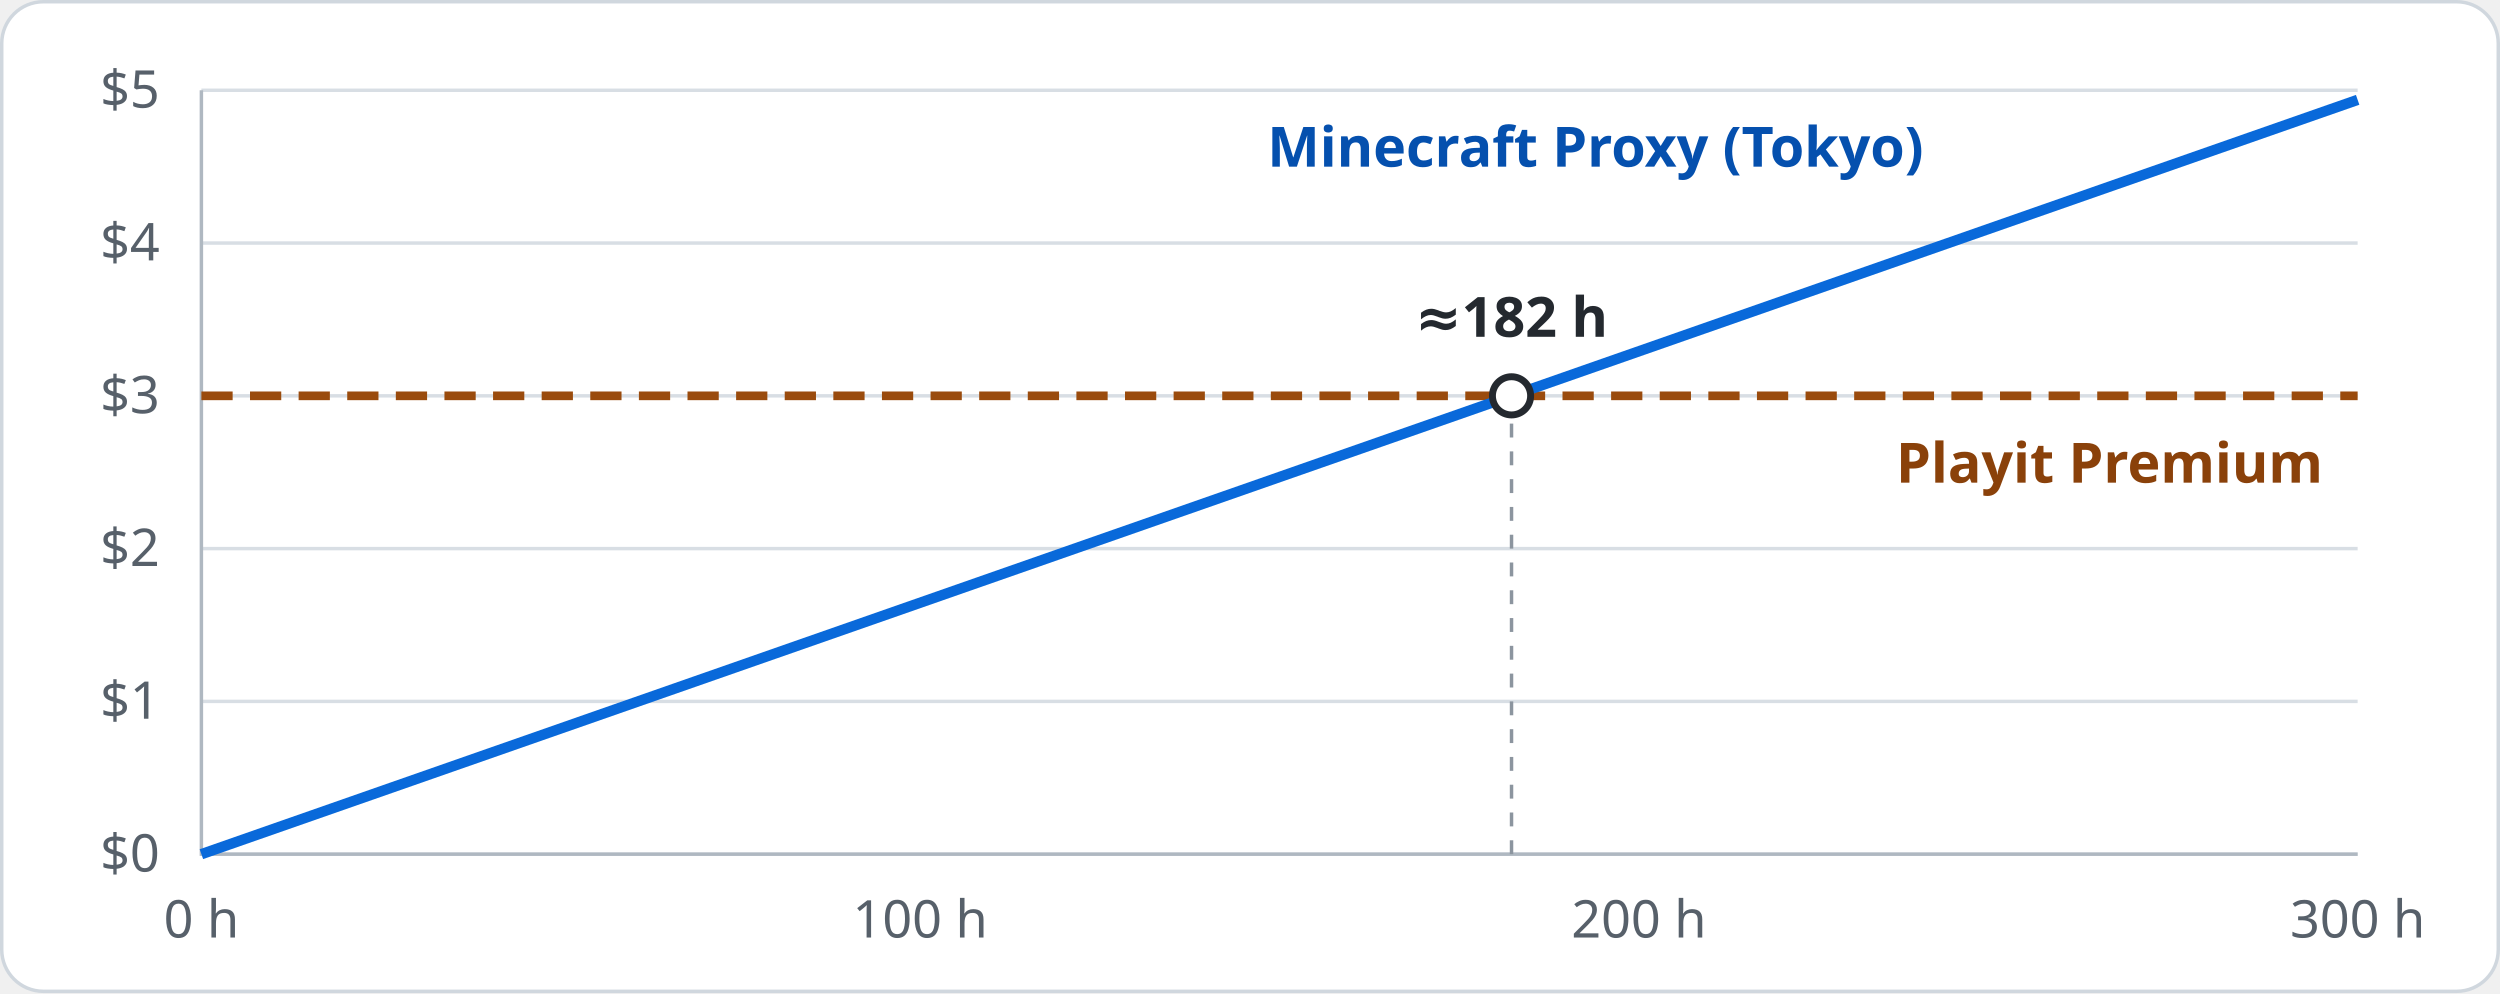
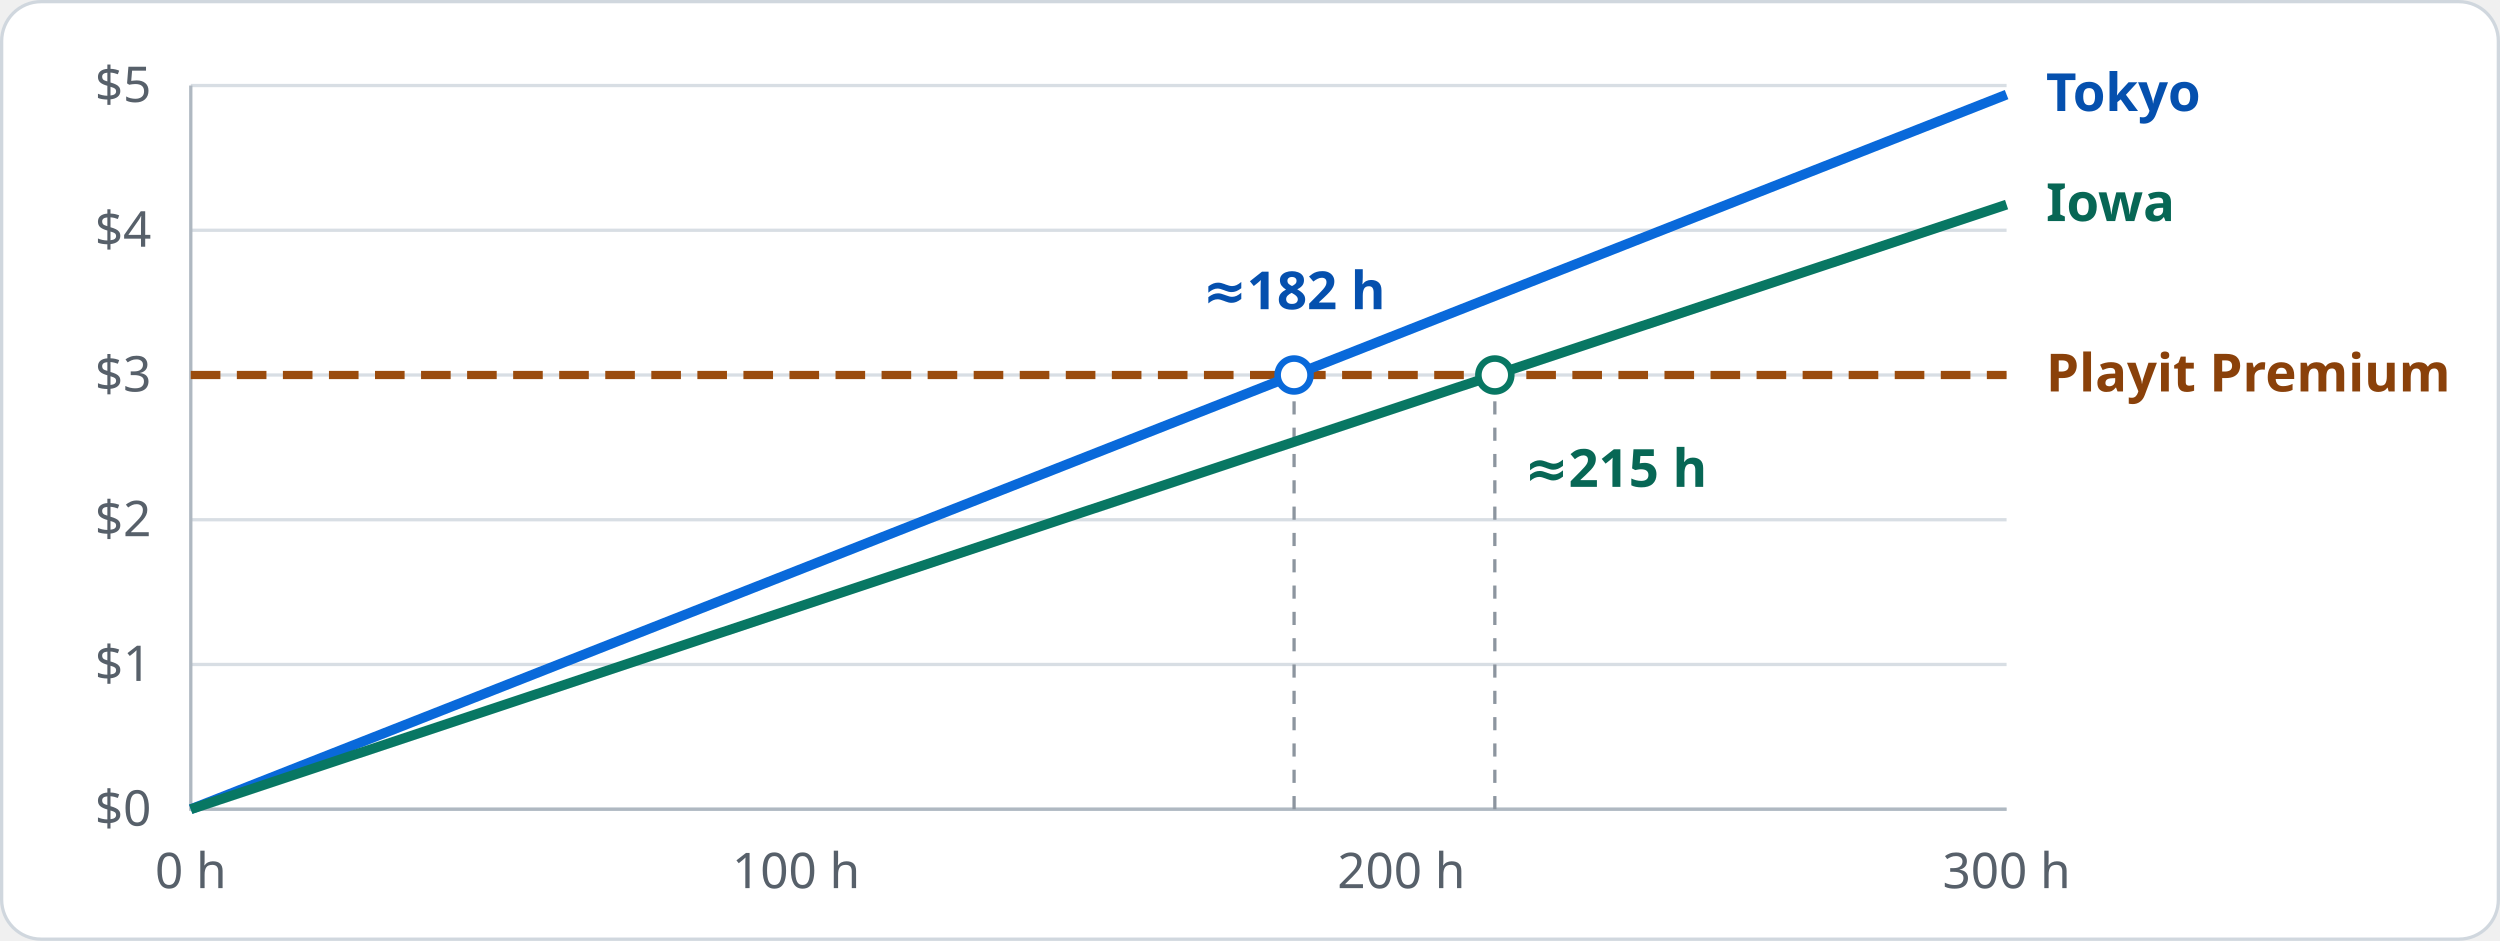
- <svg xmlns="http://www.w3.org/2000/svg" width="720" height="286" viewBox="0 0 720 286" role="img" aria-labelledby="title desc">
-   <rect x="0.5" y="0.5" width="719" height="285" rx="12" fill="#fff" stroke="#d0d7de" />
+ <svg xmlns="http://www.w3.org/2000/svg" width="760" height="286" viewBox="0 0 760 286" role="img" aria-labelledby="title desc">
+   <rect x="0.5" y="0.5" width="759" height="285" rx="12" fill="#fff" stroke="#d0d7de" />
  <g font-family="system-ui, sans-serif" fill="#24292f">
-     <path d="M58 26H679 M58 70H679 M58 114H679 M58 158H679 M58 202H679 M58 246H679" stroke="#d8dee4" fill="none" />
-     <path d="M58 26V246H679" stroke="#afb8c1" fill="none" />
+     <path d="M58 26H610 M58 70H610 M58 114H610 M58 158H610 M58 202H610 M58 246H610" stroke="#d8dee4" fill="none" />
+     <path d="M58 26V246H610" stroke="#afb8c1" fill="none" />
    <g text-anchor="end" font-size="15" fill="#57606a">
      <text x="46" y="31">$5</text>
      <text x="46" y="75">$4</text>
      <text x="46" y="119">$3</text>
      <text x="46" y="163">$2</text>
      <text x="46" y="207">$1</text>
      <text x="46" y="251">$0</text>
    </g>
    <g text-anchor="middle" font-size="15" fill="#57606a">
      <text x="58" y="270">0 h</text>
-       <text x="265" y="270">100 h</text>
-       <text x="472" y="270">200 h</text>
-       <text x="679" y="270">300 h</text>
+       <text x="242" y="270">100 h</text>
+       <text x="426" y="270">200 h</text>
+       <text x="610" y="270">300 h</text>
    </g>
-     <path d="M58 114H679" stroke="#9a4b0d" stroke-width="2.5" stroke-dasharray="9 5" />
-     <path d="M435.32 114V246" stroke="#8c959f" stroke-dasharray="4 4" />
-     <path d="M58 246L679 28.75" stroke="#0969da" stroke-width="3" fill="none" />
-     <circle cx="435.32" cy="114" r="5.5" fill="#fff" stroke="#24292f" stroke-width="2" />
+     <path d="M58 114H610" stroke="#9a4b0d" stroke-width="2.5" stroke-dasharray="9 5" />
+     <path d="M393.40 114V246 M454.43 114V246" stroke="#8c959f" stroke-dasharray="4 4" />
+     <path d="M58 246L610 28.75" stroke="#0969da" stroke-width="3" fill="none" />
+     <path d="M58 246L610 62.20" stroke="#087763" stroke-width="3" fill="none" />
+     <circle cx="393.40" cy="114" r="5" fill="#fff" stroke="#0969da" stroke-width="2" />
+     <circle cx="454.43" cy="114" r="5" fill="#fff" stroke="#087763" stroke-width="2" />
    <g font-size="16" font-weight="600">
-       <text x="365" y="48" fill="#0550ae">Minecraft Proxy (Tokyo)</text>
-       <text x="669" y="139" text-anchor="end" fill="#8a410a">Playit Premium</text>
-       <text x="435.32" y="97" text-anchor="middle">≈182 h</text>
+       <text x="622" y="33.75" fill="#0550ae">Tokyo</text>
+       <text x="622" y="67.20" fill="#076755">Iowa</text>
+       <text x="622" y="119" fill="#8a410a">Playit Premium</text>
+       <text x="393.40" y="94" text-anchor="middle" fill="#0550ae">≈182 h</text>
+       <text x="463.43" y="148" fill="#076755">≈215 h</text>
    </g>
  </g>
</svg>
